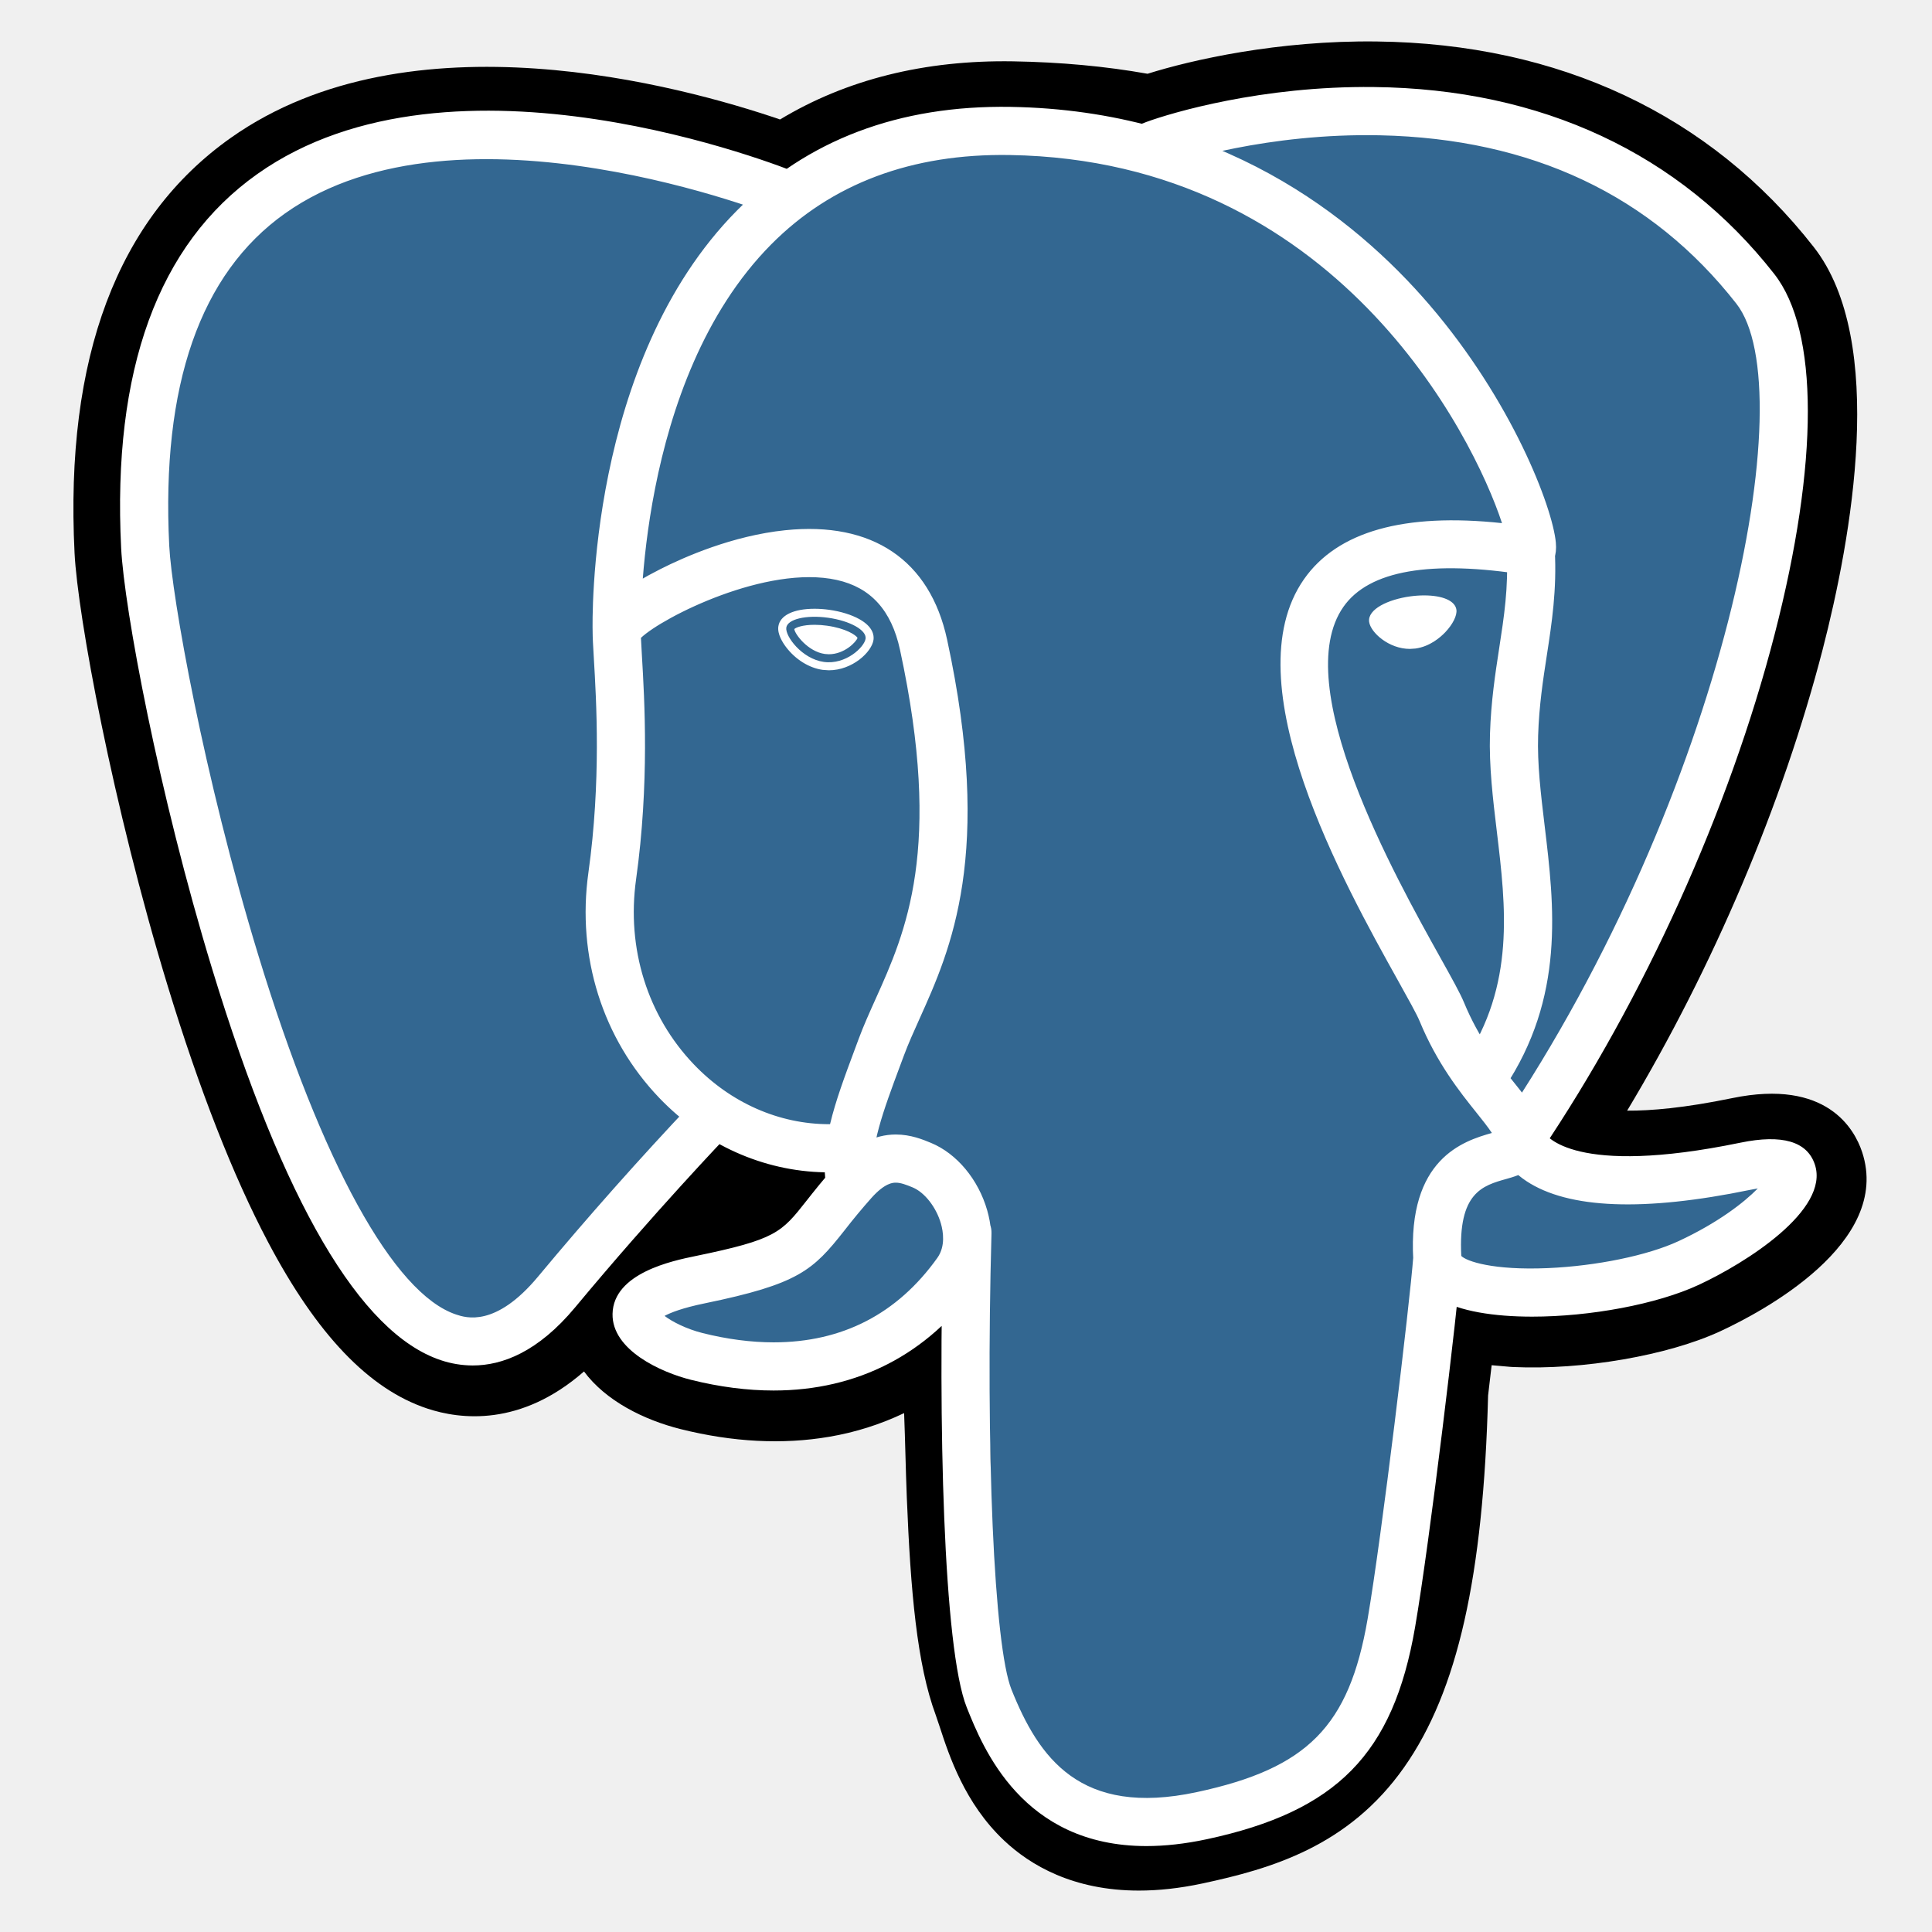
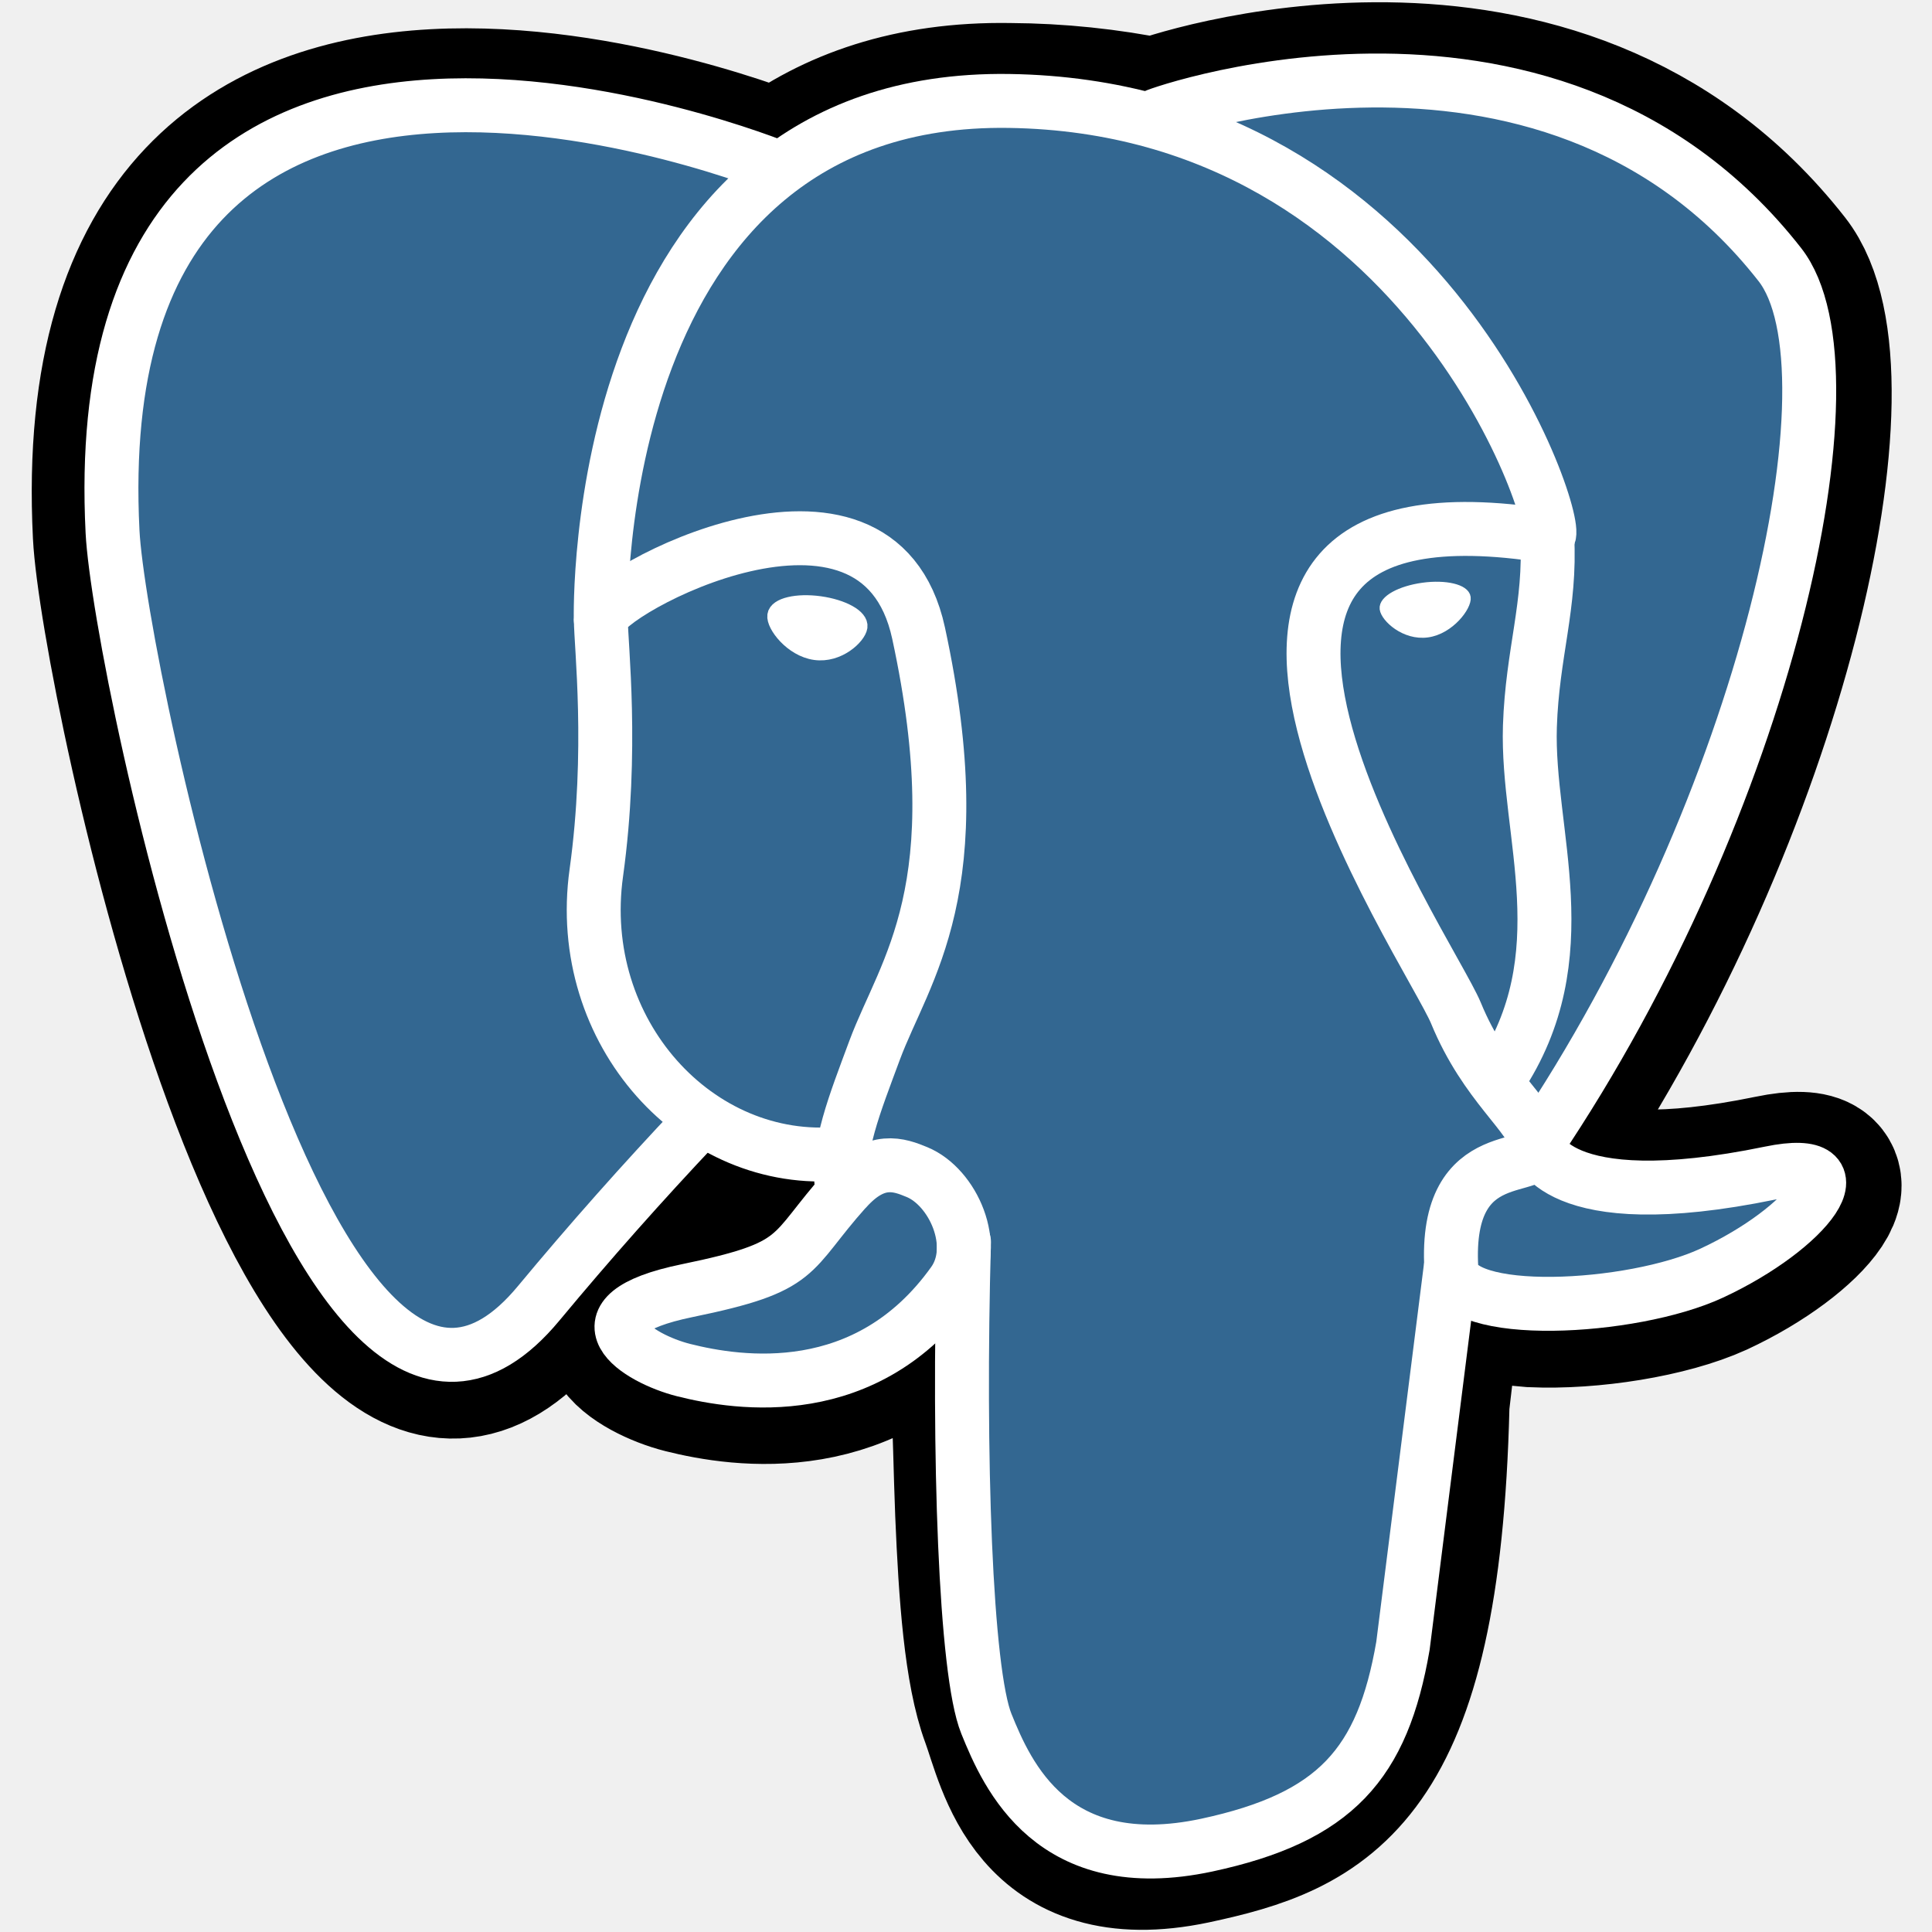
- <svg xmlns="http://www.w3.org/2000/svg" viewBox="0 0 128 128">
-   <path d="M93.809 92.112c.785-6.533.55-7.492 5.416-6.433l1.235.108c3.742.17 8.637-.602 11.513-1.938 6.191-2.873 9.861-7.668 3.758-6.409-13.924 2.873-14.881-1.842-14.881-1.842 14.703-21.815 20.849-49.508 15.543-56.287-14.47-18.489-39.517-9.746-39.936-9.52l-.134.025c-2.751-.571-5.83-.912-9.289-.968-6.301-.104-11.082 1.652-14.709 4.402 0 0-44.683-18.409-42.604 23.151.442 8.841 12.672 66.898 27.26 49.362 5.332-6.412 10.484-11.834 10.484-11.834 2.558 1.699 5.622 2.567 8.834 2.255l.249-.212c-.078.796-.044 1.575.099 2.497-3.757 4.199-2.653 4.936-10.166 6.482-7.602 1.566-3.136 4.355-.221 5.084 3.535.884 11.712 2.136 17.238-5.598l-.22.882c1.474 1.18 1.375 8.477 1.583 13.69.209 5.214.558 10.079 1.621 12.948 1.063 2.868 2.317 10.256 12.191 8.14 8.252-1.764 14.561-4.309 15.136-27.985" />
-   <path d="M75.458 125.256c-4.367 0-7.211-1.689-8.938-3.32-2.607-2.46-3.641-5.629-4.259-7.522l-.267-.79c-1.244-3.358-1.666-8.193-1.916-14.419-.038-.935-.064-1.898-.093-2.919-.021-.747-.047-1.684-.085-2.664a18.8 18.8 0 01-4.962 1.568c-3.079.526-6.389.356-9.84-.507-2.435-.609-4.965-1.871-6.407-3.82-4.203 3.681-8.212 3.182-10.396 2.453-3.853-1.285-7.301-4.896-10.542-11.037-2.309-4.375-4.542-10.075-6.638-16.943-3.65-11.96-5.969-24.557-6.175-28.693C4.292 23.698 7.777 14.44 15.296 9.129 27.157.751 45.128 5.678 51.68 7.915c4.402-2.653 9.581-3.944 15.433-3.851 3.143.051 6.136.327 8.916.823 2.9-.912 8.628-2.221 15.185-2.139 12.081.144 22.092 4.852 28.949 13.615 4.894 6.252 2.474 19.381.597 26.651-2.642 10.226-7.271 21.102-12.957 30.57 1.544.011 3.781-.174 6.961-.831 6.274-1.295 8.109 2.069 8.607 3.575 1.995 6.042-6.677 10.608-9.382 11.864-3.466 1.609-9.117 2.589-13.745 2.377l-.202-.013-1.216-.107-.12 1.014-.116.991c-.311 11.999-2.025 19.598-5.552 24.619-3.697 5.264-8.835 6.739-13.361 7.709-1.544.33-2.947.474-4.219.474zm-9.19-43.671c2.819 2.256 3.066 6.501 3.287 14.434.028.99.054 1.927.089 2.802.106 2.65.355 8.855 1.327 11.477.137.371.26.747.39 1.146 1.083 3.316 1.626 4.979 6.309 3.978 3.931-.843 5.952-1.599 7.534-3.851 2.299-3.274 3.585-9.86 3.821-19.575l4.783.116-4.75-.57.14-1.186c.455-3.91.783-6.734 3.396-8.602 2.097-1.498 4.486-1.353 6.389-1.01-2.091-1.58-2.669-3.433-2.823-4.193l-.399-1.965 1.121-1.663c6.457-9.58 11.781-21.354 14.609-32.304 2.906-11.251 2.02-17.226 1.134-18.356-11.729-14.987-32.068-8.799-34.192-8.097l-.359.194-1.8.335-.922-.191c-2.542-.528-5.366-.82-8.393-.869-4.756-.08-8.593 1.044-11.739 3.431l-2.183 1.655-2.533-1.043c-5.412-2.213-21.308-6.662-29.696-.721-4.656 3.298-6.777 9.76-6.305 19.207.156 3.119 2.275 14.926 5.771 26.377 4.831 15.825 9.221 21.082 11.054 21.693.32.108 1.15-.537 1.976-1.529a270.708 270.708 0 0110.694-12.07l2.77-2.915 3.349 2.225c1.35.897 2.839 1.406 4.368 1.502l7.987-6.812-1.157 11.808c-.026.265-.039.626.065 1.296l.348 2.238-1.51 1.688-.174.196 4.388 2.025 1.836-2.301z" />
-   <path fill="#336791" d="M115.731 77.44c-13.925 2.873-14.882-1.842-14.882-1.842 14.703-21.816 20.849-49.51 15.545-56.287C101.924.823 76.875 9.566 76.457 9.793l-.135.024c-2.751-.571-5.83-.911-9.291-.967-6.301-.103-11.08 1.652-14.707 4.402 0 0-44.684-18.408-42.606 23.151.442 8.842 12.672 66.899 27.26 49.363 5.332-6.412 10.483-11.834 10.483-11.834 2.559 1.699 5.622 2.567 8.833 2.255l.25-.212c-.078.796-.042 1.575.1 2.497-3.758 4.199-2.654 4.936-10.167 6.482-7.602 1.566-3.136 4.355-.22 5.084 3.534.884 11.712 2.136 17.237-5.598l-.221.882c1.473 1.18 2.507 7.672 2.334 13.557-.174 5.885-.29 9.926.871 13.082 1.16 3.156 2.316 10.256 12.192 8.14 8.252-1.768 12.528-6.351 13.124-13.995.422-5.435 1.377-4.631 1.438-9.49l.767-2.3c.884-7.367.14-9.743 5.225-8.638l1.235.108c3.742.17 8.639-.602 11.514-1.938 6.19-2.871 9.861-7.667 3.758-6.408z" />
-   <path fill="#fff" d="M75.957 122.307c-8.232 0-10.84-6.519-11.907-9.185-1.562-3.907-1.899-19.069-1.551-31.503a1.59 1.59 0 011.64-1.55 1.594 1.594 0 011.55 1.639c-.401 14.341.168 27.337 1.324 30.229 1.804 4.509 4.54 8.453 12.275 6.796 7.343-1.575 10.093-4.359 11.318-11.46.94-5.449 2.799-20.951 3.028-24.01a1.593 1.593 0 011.71-1.472 1.597 1.597 0 011.472 1.71c-.239 3.185-2.089 18.657-3.065 24.315-1.446 8.387-5.185 12.191-13.794 14.037-1.463.313-2.792.453-4 .454zM31.321 90.466a6.71 6.71 0 01-2.116-.35c-5.347-1.784-10.44-10.492-15.138-25.885-3.576-11.717-5.842-23.947-6.041-27.922-.589-11.784 2.445-20.121 9.02-24.778 13.007-9.216 34.888-.44 35.813-.062a1.596 1.596 0 01-1.207 2.955c-.211-.086-21.193-8.492-32.768-.285-5.622 3.986-8.203 11.392-7.672 22.011.167 3.349 2.284 15.285 5.906 27.149 4.194 13.742 8.967 22.413 13.096 23.79.648.216 2.62.873 5.439-2.517A245.272 245.272 0 0145.88 73.046a1.596 1.596 0 012.304 2.208c-.048.05-4.847 5.067-10.077 11.359-2.477 2.979-4.851 3.853-6.786 3.853zm69.429-13.445a1.596 1.596 0 01-1.322-2.487c14.863-22.055 20.08-48.704 15.612-54.414-5.624-7.186-13.565-10.939-23.604-11.156-7.433-.16-13.341 1.738-14.307 2.069l-.243.099c-.971.305-1.716-.227-1.997-.849a1.6 1.6 0 01.631-2.025c.046-.027.192-.089.429-.176l-.021.006.021-.007c1.641-.601 7.639-2.4 15.068-2.315 11.108.118 20.284 4.401 26.534 12.388 2.957 3.779 2.964 12.485.019 23.887-3.002 11.625-8.651 24.118-15.497 34.277-.306.457-.81.703-1.323.703zm.76 10.21c-2.538 0-4.813-.358-6.175-1.174-1.4-.839-1.667-1.979-1.702-2.584-.382-6.71 3.32-7.878 5.208-8.411-.263-.398-.637-.866-1.024-1.349-1.101-1.376-2.609-3.26-3.771-6.078-.182-.44-.752-1.463-1.412-2.648-3.579-6.418-11.026-19.773-6.242-26.612 2.214-3.165 6.623-4.411 13.119-3.716C97.6 28.837 88.5 10.625 66.907 10.271c-6.494-.108-11.82 1.889-15.822 5.93-8.96 9.049-8.636 25.422-8.631 25.586a1.595 1.595 0 11-3.19.084c-.02-.727-.354-17.909 9.554-27.916C53.455 9.272 59.559 6.96 66.96 7.081c13.814.227 22.706 7.25 27.732 13.101 5.479 6.377 8.165 13.411 8.386 15.759.165 1.746-1.088 2.095-1.341 2.147l-.576.013c-6.375-1.021-10.465-.312-12.156 2.104-3.639 5.201 3.406 17.834 6.414 23.229.768 1.376 1.322 2.371 1.576 2.985.988 2.396 2.277 4.006 3.312 5.3.911 1.138 1.7 2.125 1.982 3.283.131.23 1.99 2.98 13.021.703 2.765-.57 4.423-.083 4.93 1.45.997 3.015-4.597 6.532-7.694 7.97-2.775 1.29-7.204 2.106-11.036 2.106zm-4.696-4.021c.35.353 2.101.962 5.727.806 3.224-.138 6.624-.839 8.664-1.786 2.609-1.212 4.351-2.567 5.253-3.492l-.5.092c-7.053 1.456-12.042 1.262-14.828-.577a6.162 6.162 0 01-.54-.401c-.302.119-.581.197-.78.253-1.58.443-3.214.902-2.996 5.105zm-45.562 8.915c-1.752 0-3.596-.239-5.479-.71-1.951-.488-5.24-1.957-5.19-4.37.057-2.707 3.994-3.519 5.476-3.824 5.354-1.103 5.703-1.545 7.376-3.67.488-.619 1.095-1.39 1.923-2.314 1.229-1.376 2.572-2.073 3.992-2.073.989 0 1.8.335 2.336.558 1.708.708 3.133 2.42 3.719 4.467.529 1.847.276 3.625-.71 5.006-3.237 4.533-7.886 6.93-13.443 6.93zm-7.222-4.943c.481.372 1.445.869 2.518 1.137 1.631.408 3.213.615 4.705.615 4.546 0 8.196-1.882 10.847-5.594.553-.774.387-1.757.239-2.274-.31-1.083-1.08-2.068-1.873-2.397-.43-.178-.787-.314-1.115-.314-.176 0-.712 0-1.614 1.009a41.146 41.146 0 00-1.794 2.162c-2.084 2.646-3.039 3.544-9.239 4.821-1.513.31-2.289.626-2.674.835zm12.269-7.36a1.596 1.596 0 01-1.575-1.354 8.218 8.218 0 01-.08-.799c-4.064-.076-7.985-1.82-10.962-4.926-3.764-3.927-5.477-9.368-4.699-14.927.845-6.037.529-11.366.359-14.229-.047-.796-.081-1.371-.079-1.769.003-.505.013-1.844 4.489-4.113 1.592-.807 4.784-2.215 8.271-2.576 5.777-.597 9.585 1.976 10.725 7.246 3.077 14.228.244 20.521-1.825 25.117-.385.856-.749 1.664-1.04 2.447l-.257.69c-1.093 2.931-2.038 5.463-1.748 7.354a1.595 1.595 0 01-1.335 1.819l-.244.02zM42.464 42.26l.062 1.139c.176 2.974.504 8.508-.384 14.86-.641 4.585.759 9.06 3.843 12.276 2.437 2.542 5.644 3.945 8.94 3.945h.068c.369-1.555.982-3.197 1.642-4.966l.255-.686c.329-.884.714-1.74 1.122-2.646 1.991-4.424 4.47-9.931 1.615-23.132-.565-2.615-1.936-4.128-4.189-4.627-4.628-1.022-11.525 2.459-12.974 3.837zm9.63-.677c-.08.564 1.033 2.07 2.485 2.271 1.449.203 2.689-.975 2.768-1.539.079-.564-1.033-1.186-2.485-1.388-1.451-.202-2.691.092-2.768.656zm2.818 2.826l-.407-.028c-.9-.125-1.81-.692-2.433-1.518-.219-.29-.576-.852-.505-1.354.101-.736.999-1.177 2.4-1.177.313 0 .639.023.967.069.766.106 1.477.327 2.002.62.91.508.977 1.075.936 1.368-.112.813-1.405 2.02-2.96 2.02zm-2.289-2.732c.045.348.907 1.496 2.029 1.651l.261.018c1.036 0 1.81-.815 1.901-1.082-.096-.182-.762-.634-2.025-.81a5.823 5.823 0 00-.821-.059c-.812 0-1.243.183-1.345.282zm43.605-1.245c.079.564-1.033 2.07-2.484 2.272-1.45.202-2.691-.975-2.771-1.539-.076-.564 1.036-1.187 2.486-1.388 1.45-.203 2.689.092 2.769.655zm-2.819 2.56c-1.396 0-2.601-1.086-2.7-1.791-.115-.846 1.278-1.489 2.712-1.688.316-.044.629-.066.93-.066 1.238 0 2.058.363 2.14.949.053.379-.238.964-.739 1.492-.331.347-1.026.948-1.973 1.079l-.37.025zm.943-3.013c-.276 0-.564.021-.856.061-1.441.201-2.301.779-2.259 1.089.048.341.968 1.332 2.173 1.332l.297-.021c.787-.109 1.378-.623 1.66-.919.443-.465.619-.903.598-1.052-.028-.198-.56-.49-1.613-.49zm3.965 32.843a1.594 1.594 0 01-1.324-2.483c3.398-5.075 2.776-10.25 2.175-15.255-.257-2.132-.521-4.337-.453-6.453.07-2.177.347-3.973.614-5.71.317-2.058.617-4.002.493-6.31a1.595 1.595 0 113.186-.172c.142 2.638-.197 4.838-.525 6.967-.253 1.643-.515 3.342-.578 5.327-.061 1.874.178 3.864.431 5.97.64 5.322 1.365 11.354-2.691 17.411a1.596 1.596 0 01-1.328.708z" />
+ <svg xmlns="http://www.w3.org/2000/svg" aria-label="PostgreSQL" role="img" viewBox="0 0 24 24">
+   <g fill="none" stroke="#fff">
+     <path fill="#000" stroke="#000" stroke-width="2.01" d="M17.744 17.456c.152-1.269.106-1.454 1.05-1.25l.241.022c.727.033 1.677-.117 2.245-.376 1.201-.557 1.914-1.488.73-1.243-2.704.557-2.9-.359-2.9-.359 2.855-4.236 4.05-9.613 3.018-10.93-2.81-3.59-7.673-1.892-7.755-1.847l-.026.005a9.3 9.3 0 0 0-1.805-.187c-1.223-.02-2.15.32-2.856.854 0 0-8.676-3.574-8.273 4.496.086 1.717 2.46 12.999 5.294 9.585a53 53 0 0 1 2.037-2.301 2.63 2.63 0 0 0 1.716.438l.048-.042a2 2 0 0 0 .02.485c-.73.815-.515.958-1.973 1.259-1.476.304-.608.845-.043.987.686.172 2.274.415 3.348-1.086l-.043.17c.286.23.266 1.647.308 2.658s.109 1.958.315 2.514.45 1.992 2.366 1.59c1.602-.343 2.827-.838 2.94-5.433" />
+     <path fill="#336791" stroke="none" d="M22 14.617c-2.702.557-2.898-.358-2.898-.358 2.855-4.237 4.049-9.614 3.018-10.93-2.809-3.59-7.673-1.892-7.754-1.848l-.026.005a9.6 9.6 0 0 0-1.804-.188c-1.224-.019-2.151.32-2.856.855 0 0-8.677-3.575-8.273 4.495.086 1.717 2.46 13 5.293 9.586a53 53 0 0 1 2.044-2.309 2.63 2.63 0 0 0 1.716.438l.048-.042a2 2 0 0 0 .02.485c-.73.815-.515.958-1.973 1.259-1.476.304-.608.845-.043.987.686.172 2.274.415 3.348-1.086l-.043.17c.286.23.486 1.49.452 2.633s-.056 1.927.168 2.54.45 1.992 2.367 1.59c1.601-.343 2.431-1.234 2.548-2.718.082-1.055.267-.9.28-1.842l.15-.447c.171-1.43.028-1.892 1.015-1.677l.24.022c.727.032 1.678-.117 2.235-.376 1.202-.558 1.915-1.489.73-1.244z" />
+     <g stroke-width=".67">
+       <g stroke-linecap="round">
+         <path stroke-linejoin="round" d="M11.975 15.428c-.075 2.661.018 5.342.278 5.985s.819 1.917 2.737 1.508c1.602-.344 2.185-1.009 2.438-2.476l.592-4.692M9.676 2.085s-8.682-3.55-8.278 4.52c.086 1.717 2.46 13 5.293 9.586a46 46 0 0 1 1.97-2.222m5.704-12.532c-.3.094 4.83-1.875 7.745 1.85 1.029 1.316-.163 6.693-3.019 10.93" />
+         <path stroke-linejoin="bevel" d="M19.092 14.215s.187.916 2.9.357c1.184-.245.47.687-.73 1.244-.986.458-3.197.575-3.233-.056-.094-1.632 1.163-1.136 1.073-1.545-.083-.369-.646-.73-1.016-1.631-.324-.786-4.451-6.818 1.145-5.923.205-.042-1.46-5.33-6.696-5.407S7.463 7.693 7.463 7.693" />
+       </g>
+       <g stroke-linejoin="round">
+         <path d="M10.51 14.774c-.73.816-.515.959-1.974 1.259-1.476.304-.608.845-.043.987.686.173 2.274.416 3.348-1.087.327-.458-.002-1.188-.45-1.373-.218-.09-.508-.202-.88.215z" />
+         <path stroke-linecap="round" d="M10.461 14.76c-.074-.48.158-1.05.405-1.717.373-1 1.231-2.001.545-5.178-.512-2.366-3.947-.493-3.947-.172s.155 1.627-.056 3.147c-.278 1.984 1.263 3.662 3.036 3.49" />
+       </g>
+     </g>
+     <g fill="#fff">
+       <path stroke-width=".224" d="M9.644 7.645c-.016.11.201.402.483.442s.521-.19.537-.3-.2-.23-.482-.269-.524.019-.538.127z" />
+       <path stroke-width=".111" d="M18.214 7.422c.015.109-.2.402-.482.441s-.524-.189-.538-.3.2-.23.482-.269.524.02.538.128z" />
+     </g>
+     <path stroke-linecap="round" stroke-linejoin="round" stroke-width=".67" d="M19.22 6.663c.047.86-.185 1.445-.215 2.36-.043 1.33.634 2.853-.386 4.377" />
+   </g>
</svg>
